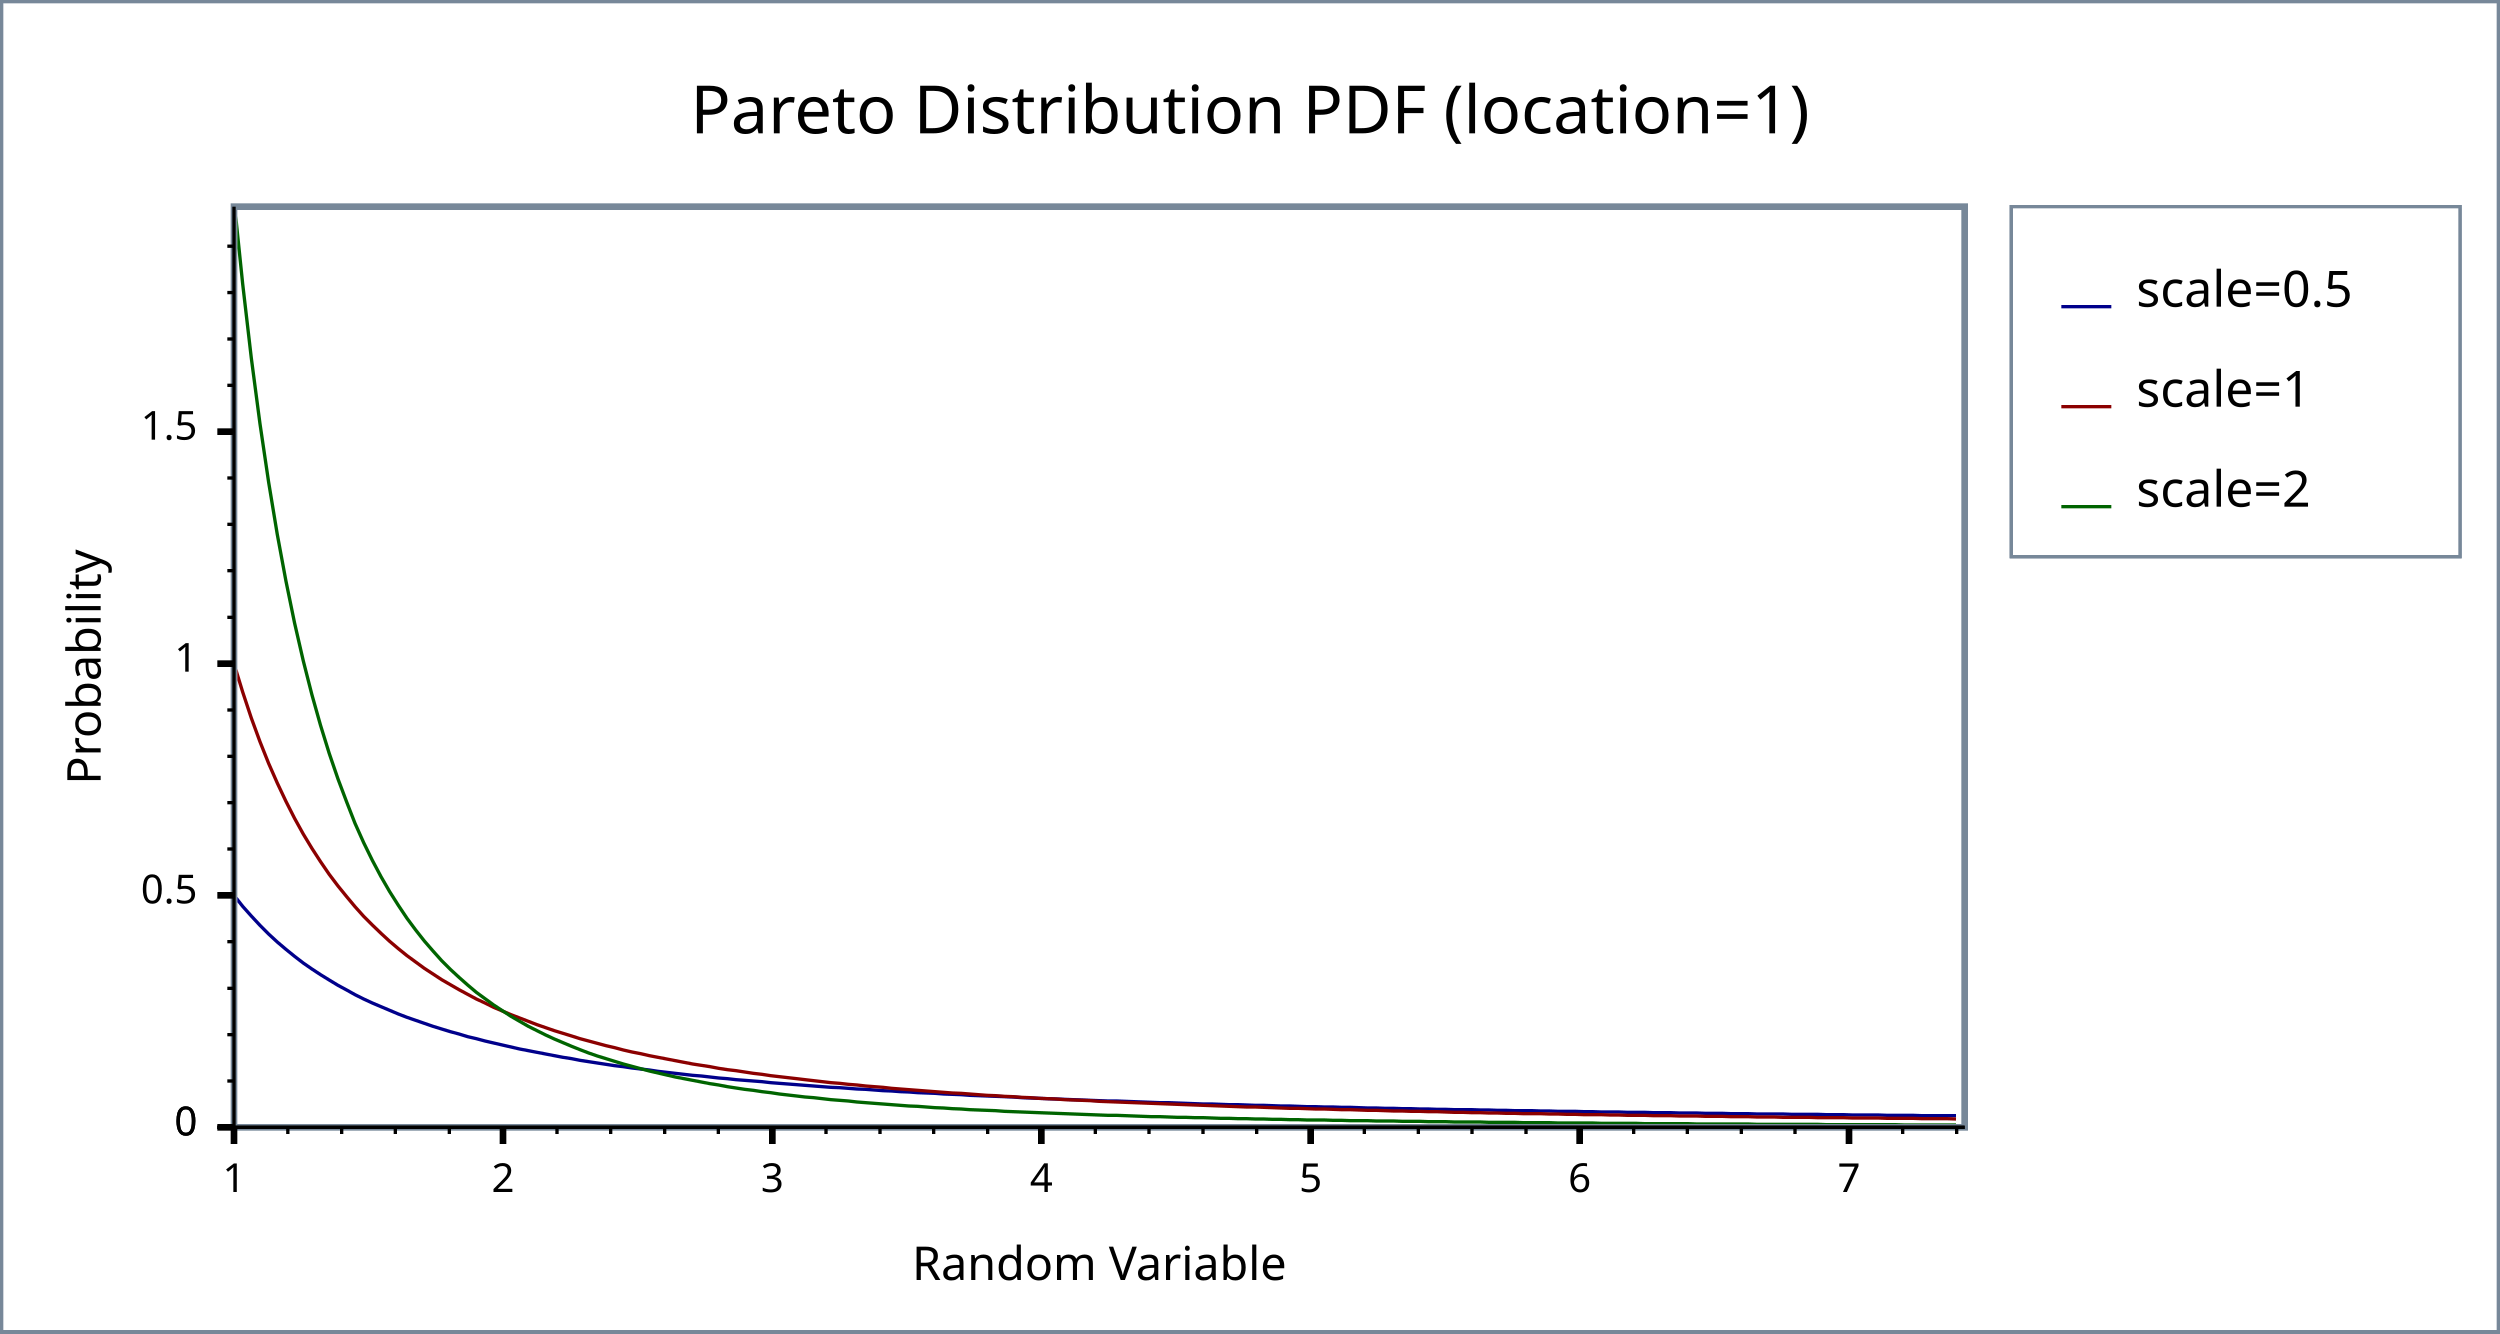
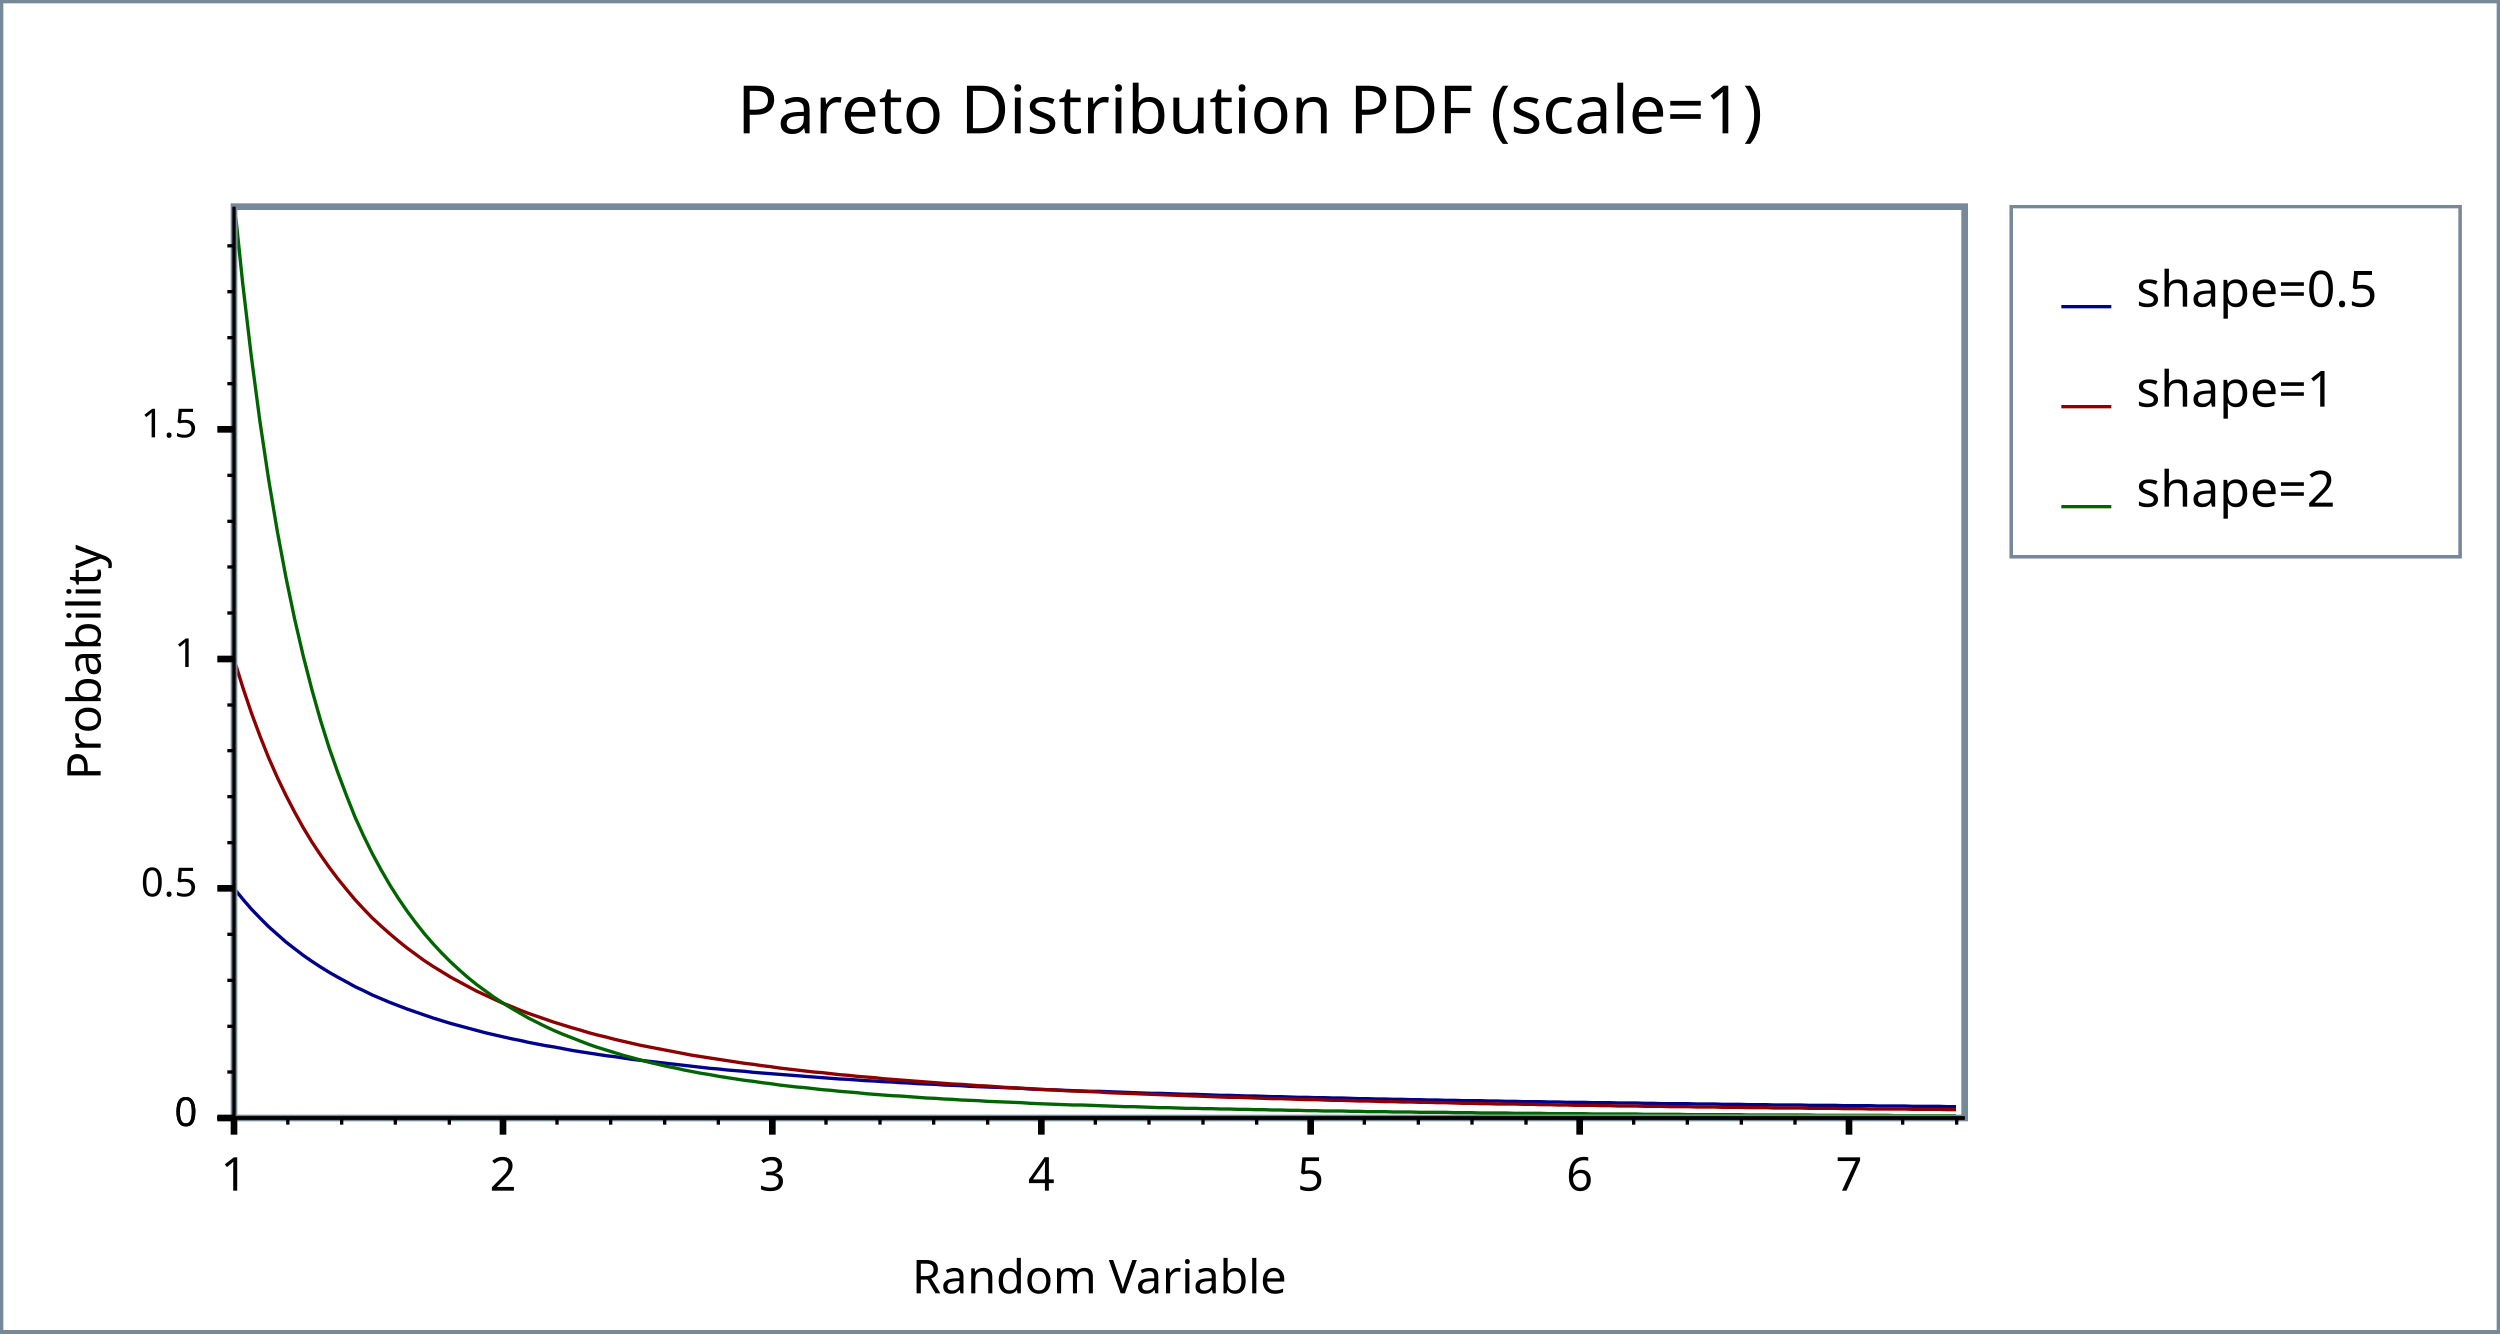
<svg xmlns="http://www.w3.org/2000/svg" width="750" height="400" version="1.1">
  <clipPath id="plot_window">
-     <rect x="71.2" y="63" width="517.2" height="274.2" />
+     <rect x="71.2" y="63" width="517.2" height="271.4" />
  </clipPath>
  <g id="imageBackground" stroke="rgb(119,136,153)" fill="rgb(255,255,255)" stroke-width="2">
    <rect x="0" y="0" width="750" height="400" />
  </g>
  <g id="plotBackground" stroke="rgb(119,136,153)" fill="rgb(255,255,255)" stroke-width="2">
-     <rect x="70.2" y="62" width="519.2" height="276.2" />
+     <rect x="70.2" y="62" width="519.2" height="273.4" />
  </g>
  <g id="yMinorGrid" stroke="rgb(200,220,255)" stroke-width="0.5" />
  <g id="yMajorGrid" stroke="rgb(200,220,255)" stroke-width="1" />
  <g id="xMinorGrid" stroke="rgb(200,220,255)" stroke-width="0.5" />
  <g id="xMajorGrid" stroke="rgb(200,220,255)" stroke-width="1" />
  <g id="yAxis" stroke="rgb(0,0,0)" stroke-width="1">
-     <line x1="70.2" y1="62" x2="70.2" y2="338.2" />
+     <line x1="70.2" y1="62" x2="70.2" y2="335.4" />
  </g>
  <g id="xAxis" stroke="rgb(0,0,0)" stroke-width="1">
-     <line x1="65.2" y1="338.2" x2="589.4" y2="338.2" />
-     <line x1="65.2" y1="338.2" x2="589.4" y2="338.2" />
+     <line x1="65.2" y1="335.4" x2="589.4" y2="335.4" />
+     <line x1="65.2" y1="335.4" x2="589.4" y2="335.4" />
  </g>
  <g id="yMinorTicks" stroke="rgb(0,0,0)" stroke-width="1">
-     <path d="M68.2,324.3 L70.2,324.3 M68.2,310.4 L70.2,310.4 M68.2,296.5 L70.2,296.5 M68.2,282.5 L70.2,282.5 M68.2,254.7 L70.2,254.7 M68.2,240.8 L70.2,240.8 M68.2,226.9 L70.2,226.9 M68.2,213 L70.2,213 M68.2,185.2 L70.2,185.2 M68.2,171.2 L70.2,171.2 M68.2,157.3 L70.2,157.3 M68.2,143.4 L70.2,143.4 M68.2,115.6 L70.2,115.6 M68.2,101.7 L70.2,101.7 M68.2,87.77 L70.2,87.77 M68.2,73.86 L70.2,73.86 M68.2,338.2 L70.2,338.2 " />
+     <path d="M68.2,321.6 L70.2,321.6 M68.2,307.9 L70.2,307.9 M68.2,294.1 L70.2,294.1 M68.2,280.3 L70.2,280.3 M68.2,252.8 L70.2,252.8 M68.2,239 L70.2,239 M68.2,225.2 L70.2,225.2 M68.2,211.5 L70.2,211.5 M68.2,183.9 L70.2,183.9 M68.2,170.1 L70.2,170.1 M68.2,156.4 L70.2,156.4 M68.2,142.6 L70.2,142.6 M68.2,115.1 L70.2,115.1 M68.2,101.3 L70.2,101.3 M68.2,87.51 L70.2,87.51 M68.2,73.74 L70.2,73.74 M68.2,335.4 L70.2,335.4 " fill="none" />
  </g>
  <g id="xMinorTicks" stroke="rgb(0,0,0)" stroke-width="1">
-     <path d="M86.35,338.2 L86.35,340.2 M102.5,338.2 L102.5,340.2 M118.6,338.2 L118.6,340.2 M134.8,338.2 L134.8,340.2 M167.1,338.2 L167.1,340.2 M183.2,338.2 L183.2,340.2 M199.4,338.2 L199.4,340.2 M215.5,338.2 L215.5,340.2 M247.8,338.2 L247.8,340.2 M264,338.2 L264,340.2 M280.1,338.2 L280.1,340.2 M296.3,338.2 L296.3,340.2 M328.6,338.2 L328.6,340.2 M344.7,338.2 L344.7,340.2 M360.9,338.2 L360.9,340.2 M377,338.2 L377,340.2 M409.3,338.2 L409.3,340.2 M425.5,338.2 L425.5,340.2 M441.6,338.2 L441.6,340.2 M457.8,338.2 L457.8,340.2 M490.1,338.2 L490.1,340.2 M506.2,338.2 L506.2,340.2 M522.4,338.2 L522.4,340.2 M538.5,338.2 L538.5,340.2 M570.8,338.2 L570.8,340.2 M587,338.2 L587,340.2 " />
+     <path d="M86.35,335.4 L86.35,337.4 M102.5,335.4 L102.5,337.4 M118.6,335.4 L118.6,337.4 M134.8,335.4 L134.8,337.4 M167.1,335.4 L167.1,337.4 M183.2,335.4 L183.2,337.4 M199.4,335.4 L199.4,337.4 M215.5,335.4 L215.5,337.4 M247.8,335.4 L247.8,337.4 M264,335.4 L264,337.4 M280.1,335.4 L280.1,337.4 M296.3,335.4 L296.3,337.4 M328.6,335.4 L328.6,337.4 M344.7,335.4 L344.7,337.4 M360.9,335.4 L360.9,337.4 M377,335.4 L377,337.4 M409.3,335.4 L409.3,337.4 M425.5,335.4 L425.5,337.4 M441.6,335.4 L441.6,337.4 M457.8,335.4 L457.8,337.4 M490.1,335.4 L490.1,337.4 M506.2,335.4 L506.2,337.4 M522.4,335.4 L522.4,337.4 M538.5,335.4 L538.5,337.4 M570.8,335.4 L570.8,337.4 M587,335.4 L587,337.4 " fill="none" />
  </g>
  <g id="yMajorTicks" stroke="rgb(0,0,0)" stroke-width="2">
-     <path d="M65.2,338.2 L70.2,338.2 M65.2,268.6 L70.2,268.6 M65.2,199.1 L70.2,199.1 M65.2,129.5 L70.2,129.5 M65.2,338.2 L70.2,338.2 " />
+     <path d="M65.2,335.4 L70.2,335.4 M65.2,266.5 L70.2,266.5 M65.2,197.7 L70.2,197.7 M65.2,128.8 L70.2,128.8 M65.2,335.4 L70.2,335.4 " fill="none" />
  </g>
  <g id="xMajorTicks" stroke="rgb(0,0,0)" stroke-width="2">
-     <path d="M70.2,338.2 L70.2,343.2 M150.9,338.2 L150.9,343.2 M231.7,338.2 L231.7,343.2 M312.4,338.2 L312.4,343.2 M393.2,338.2 L393.2,343.2 M473.9,338.2 L473.9,343.2 M554.7,338.2 L554.7,343.2 " />
+     <path d="M70.2,335.4 L70.2,340.4 M150.9,335.4 L150.9,340.4 M231.7,335.4 L231.7,340.4 M312.4,335.4 L312.4,340.4 M393.2,335.4 L393.2,340.4 M473.9,335.4 L473.9,340.4 M554.7,335.4 L554.7,340.4 " fill="none" />
  </g>
  <g id="plotLabels">
-     <text x="70.2" y="357.6" text-anchor="middle" font-size="12" font-family="Verdana">1</text>
-     <text x="150.9" y="357.6" text-anchor="middle" font-size="12" font-family="Verdana">2</text>
-     <text x="231.7" y="357.6" text-anchor="middle" font-size="12" font-family="Verdana">3</text>
-     <text x="312.4" y="357.6" text-anchor="middle" font-size="12" font-family="Verdana">4</text>
-     <text x="393.2" y="357.6" text-anchor="middle" font-size="12" font-family="Verdana">5</text>
-     <text x="473.9" y="357.6" text-anchor="middle" font-size="12" font-family="Verdana">6</text>
-     <text x="554.7" y="357.6" text-anchor="middle" font-size="12" font-family="Verdana">7</text>
-     <text x="59.2" y="340.6" text-anchor="end" font-size="12" font-family="Verdana">0</text>
-     <text x="59.2" y="271" text-anchor="end" font-size="12" font-family="Verdana">0.5</text>
-     <text x="59.2" y="201.5" text-anchor="end" font-size="12" font-family="Verdana">1</text>
-     <text x="59.2" y="131.9" text-anchor="end" font-size="12" font-family="Verdana">1.5</text>
-     <text x="59.2" y="340.6" text-anchor="end" font-size="12" font-family="Verdana">0</text>
+     <text x="70.2" y="357.2" text-anchor="middle" font-size="14" font-family="Verdana">1</text>
+     <text x="150.9" y="357.2" text-anchor="middle" font-size="14" font-family="Verdana">2</text>
+     <text x="231.7" y="357.2" text-anchor="middle" font-size="14" font-family="Verdana">3</text>
+     <text x="312.4" y="357.2" text-anchor="middle" font-size="14" font-family="Verdana">4</text>
+     <text x="393.2" y="357.2" text-anchor="middle" font-size="14" font-family="Verdana">5</text>
+     <text x="473.9" y="357.2" text-anchor="middle" font-size="14" font-family="Verdana">6</text>
+     <text x="554.7" y="357.2" text-anchor="middle" font-size="14" font-family="Verdana">7</text>
+     <text x="59.2" y="337.8" text-anchor="end" font-size="12" font-family="Verdana">0</text>
+     <text x="59.2" y="268.9" text-anchor="end" font-size="12" font-family="Verdana">0.5</text>
+     <text x="59.2" y="200.1" text-anchor="end" font-size="12" font-family="Verdana">1</text>
+     <text x="59.2" y="131.2" text-anchor="end" font-size="12" font-family="Verdana">1.5</text>
+     <text x="59.2" y="337.8" text-anchor="end" font-size="12" font-family="Verdana">0</text>
  </g>
  <g id="yLabel">
-     <text x="30.2" y="200.1" text-anchor="middle" transform="rotate(-90 30.2 200.1 )" font-size="14" font-family="Verdana">Probability</text>
+     <text x="30.2" y="198.7" text-anchor="middle" transform="rotate(-90 30.2 198.7 )" font-size="14" font-family="Verdana">Probability</text>
  </g>
  <g id="xLabel">
-     <text x="329.8" y="384" text-anchor="middle" font-size="14" font-family="Verdana">Random Variable</text>
+     <text x="329.8" y="388" text-anchor="middle" font-size="14" font-family="Verdana">Random Variable</text>
  </g>
  <g id="plotLines" stroke-width="2">
    <g clip-path="url(#plot_window)" stroke="rgb(0,0,139)" stroke-width="1">
-       <path d="M70.2,268.6 L72.8,271.9 L75.39,274.8 L77.99,277.6 L80.58,280.2 L83.18,282.6 L85.78,284.8 L88.37,286.9 L90.97,288.9 L93.57,290.7 L96.16,292.4 L98.76,294 L101.4,295.6 L104,297 L106.5,298.4 L109.1,299.7 L111.7,300.9 L114.3,302 L116.9,303.1 L119.5,304.2 L122.1,305.2 L124.7,306.1 L127.3,307 L129.9,307.9 L132.5,308.7 L135.1,309.5 L137.7,310.2 L140.3,311 L142.9,311.6 L145.5,312.3 L148.1,312.9 L150.7,313.5 L153.3,314.1 L155.9,314.7 L158.5,315.2 L161.1,315.7 L163.7,316.2 L166.3,316.7 L168.9,317.2 L171.5,317.6 L174,318.1 L176.6,318.5 L179.2,318.9 L181.8,319.3 L184.4,319.7 L187,320 L189.6,320.4 L192.2,320.7 L194.8,321 L197.4,321.4 L200,321.7 L202.6,322 L205.2,322.3 L207.8,322.6 L210.4,322.8 L213,323.1 L215.6,323.4 L218.2,323.6 L220.8,323.9 L223.4,324.1 L226,324.3 L228.6,324.5 L231.2,324.8 L233.8,325 L236.4,325.2 L239,325.4 L241.5,325.6 L244.1,325.8 L246.7,326 L249.3,326.2 L251.9,326.3 L254.5,326.5 L257.1,326.7 L259.7,326.8 L262.3,327 L264.9,327.2 L267.5,327.3 L270.1,327.5 L272.7,327.6 L275.3,327.8 L277.9,327.9 L280.5,328 L283.1,328.2 L285.7,328.3 L288.3,328.4 L290.9,328.6 L293.5,328.7 L296.1,328.8 L298.7,328.9 L301.3,329 L303.9,329.1 L306.5,329.3 L309.1,329.4 L311.6,329.5 L314.2,329.6 L316.8,329.7 L319.4,329.8 L322,329.9 L324.6,330 L327.2,330.1 L329.8,330.2 L332.4,330.3 L335,330.3 L337.6,330.4 L340.2,330.5 L342.8,330.6 L345.4,330.7 L348,330.8 L350.6,330.8 L353.2,330.9 L355.8,331 L358.4,331.1 L361,331.2 L363.6,331.2 L366.2,331.3 L368.8,331.4 L371.4,331.4 L374,331.5 L376.6,331.6 L379.1,331.6 L381.7,331.7 L384.3,331.8 L386.9,331.8 L389.5,331.9 L392.1,332 L394.7,332 L397.3,332.1 L399.9,332.1 L402.5,332.2 L405.1,332.2 L407.7,332.3 L410.3,332.4 L412.9,332.4 L415.5,332.5 L418.1,332.5 L420.7,332.6 L423.3,332.6 L425.9,332.7 L428.5,332.7 L431.1,332.8 L433.7,332.8 L436.3,332.9 L438.9,332.9 L441.5,332.9 L444.1,333 L446.6,333 L449.2,333.1 L451.8,333.1 L454.4,333.2 L457,333.2 L459.6,333.2 L462.2,333.3 L464.8,333.3 L467.4,333.4 L470,333.4 L472.6,333.4 L475.2,333.5 L477.8,333.5 L480.4,333.6 L483,333.6 L485.6,333.6 L488.2,333.7 L490.8,333.7 L493.4,333.7 L496,333.8 L498.6,333.8 L501.2,333.8 L503.8,333.9 L506.4,333.9 L509,333.9 L511.6,334 L514.2,334 L516.7,334 L519.3,334.1 L521.9,334.1 L524.5,334.1 L527.1,334.2 L529.7,334.2 L532.3,334.2 L534.9,334.2 L537.5,334.3 L540.1,334.3 L542.7,334.3 L545.3,334.3 L547.9,334.4 L550.5,334.4 L553.1,334.4 L555.7,334.5 L558.3,334.5 L560.9,334.5 L563.5,334.5 L566.1,334.6 L568.7,334.6 L571.3,334.6 L573.9,334.6 L576.5,334.7 L579.1,334.7 L581.7,334.7 L584.2,334.7 L586.8,334.7 " fill="none" />
+       <path d="M70.2,266.5 L72.8,269.7 L75.39,272.7 L77.99,275.4 L80.58,278 L83.18,280.3 L85.78,282.6 L88.37,284.6 L90.97,286.6 L93.57,288.4 L96.16,290.1 L98.76,291.7 L101.4,293.2 L104,294.6 L106.5,296 L109.1,297.2 L111.7,298.5 L114.3,299.6 L116.9,300.7 L119.5,301.7 L122.1,302.7 L124.7,303.6 L127.3,304.5 L129.9,305.4 L132.5,306.2 L135.1,307 L137.7,307.7 L140.3,308.4 L142.9,309.1 L145.5,309.8 L148.1,310.4 L150.7,311 L153.3,311.6 L155.9,312.1 L158.5,312.7 L161.1,313.2 L163.7,313.7 L166.3,314.1 L168.9,314.6 L171.5,315.1 L174,315.5 L176.6,315.9 L179.2,316.3 L181.8,316.7 L184.4,317 L187,317.4 L189.6,317.8 L192.2,318.1 L194.8,318.4 L197.4,318.7 L200,319 L202.6,319.3 L205.2,319.6 L207.8,319.9 L210.4,320.2 L213,320.5 L215.6,320.7 L218.2,321 L220.8,321.2 L223.4,321.4 L226,321.7 L228.6,321.9 L231.2,322.1 L233.8,322.3 L236.4,322.5 L239,322.7 L241.5,322.9 L244.1,323.1 L246.7,323.3 L249.3,323.5 L251.9,323.7 L254.5,323.8 L257.1,324 L259.7,324.2 L262.3,324.3 L264.9,324.5 L267.5,324.6 L270.1,324.8 L272.7,324.9 L275.3,325.1 L277.9,325.2 L280.5,325.3 L283.1,325.5 L285.7,325.6 L288.3,325.7 L290.9,325.9 L293.5,326 L296.1,326.1 L298.7,326.2 L301.3,326.3 L303.9,326.4 L306.5,326.5 L309.1,326.7 L311.6,326.8 L314.2,326.9 L316.8,327 L319.4,327.1 L322,327.2 L324.6,327.3 L327.2,327.4 L329.8,327.4 L332.4,327.5 L335,327.6 L337.6,327.7 L340.2,327.8 L342.8,327.9 L345.4,328 L348,328 L350.6,328.1 L353.2,328.2 L355.8,328.3 L358.4,328.3 L361,328.4 L363.6,328.5 L366.2,328.6 L368.8,328.6 L371.4,328.7 L374,328.8 L376.6,328.8 L379.1,328.9 L381.7,329 L384.3,329 L386.9,329.1 L389.5,329.2 L392.1,329.2 L394.7,329.3 L397.3,329.3 L399.9,329.4 L402.5,329.4 L405.1,329.5 L407.7,329.6 L410.3,329.6 L412.9,329.7 L415.5,329.7 L418.1,329.8 L420.7,329.8 L423.3,329.9 L425.9,329.9 L428.5,330 L431.1,330 L433.7,330.1 L436.3,330.1 L438.9,330.2 L441.5,330.2 L444.1,330.2 L446.6,330.3 L449.2,330.3 L451.8,330.4 L454.4,330.4 L457,330.5 L459.6,330.5 L462.2,330.5 L464.8,330.6 L467.4,330.6 L470,330.7 L472.6,330.7 L475.2,330.7 L477.8,330.8 L480.4,330.8 L483,330.8 L485.6,330.9 L488.2,330.9 L490.8,330.9 L493.4,331 L496,331 L498.6,331.1 L501.2,331.1 L503.8,331.1 L506.4,331.1 L509,331.2 L511.6,331.2 L514.2,331.2 L516.7,331.3 L519.3,331.3 L521.9,331.3 L524.5,331.4 L527.1,331.4 L529.7,331.4 L532.3,331.5 L534.9,331.5 L537.5,331.5 L540.1,331.5 L542.7,331.6 L545.3,331.6 L547.9,331.6 L550.5,331.6 L553.1,331.7 L555.7,331.7 L558.3,331.7 L560.9,331.7 L563.5,331.8 L566.1,331.8 L568.7,331.8 L571.3,331.8 L573.9,331.9 L576.5,331.9 L579.1,331.9 L581.7,331.9 L584.2,332 L586.8,332 " fill="none" />
    </g>
    <g clip-path="url(#plot_window)" stroke="rgb(139,0,0)" stroke-width="1">
-       <path d="M70.2,199.1 L72.8,207.6 L75.39,215.4 L77.99,222.5 L80.58,229 L83.18,234.9 L85.78,240.4 L88.37,245.5 L90.97,250.2 L93.57,254.5 L96.16,258.5 L98.76,262.3 L101.4,265.8 L104,269 L106.5,272 L109.1,274.9 L111.7,277.5 L114.3,280 L116.9,282.4 L119.5,284.6 L122.1,286.7 L124.7,288.6 L127.3,290.5 L129.9,292.2 L132.5,293.9 L135.1,295.4 L137.7,296.9 L140.3,298.3 L142.9,299.7 L145.5,300.9 L148.1,302.2 L150.7,303.3 L153.3,304.4 L155.9,305.4 L158.5,306.4 L161.1,307.4 L163.7,308.3 L166.3,309.2 L168.9,310 L171.5,310.8 L174,311.6 L176.6,312.3 L179.2,313 L181.8,313.7 L184.4,314.3 L187,315 L189.6,315.6 L192.2,316.1 L194.8,316.7 L197.4,317.2 L200,317.7 L202.6,318.2 L205.2,318.7 L207.8,319.2 L210.4,319.6 L213,320 L215.6,320.5 L218.2,320.9 L220.8,321.2 L223.4,321.6 L226,322 L228.6,322.3 L231.2,322.7 L233.8,323 L236.4,323.3 L239,323.6 L241.5,323.9 L244.1,324.2 L246.7,324.5 L249.3,324.8 L251.9,325 L254.5,325.3 L257.1,325.5 L259.7,325.8 L262.3,326 L264.9,326.2 L267.5,326.5 L270.1,326.7 L272.7,326.9 L275.3,327.1 L277.9,327.3 L280.5,327.5 L283.1,327.7 L285.7,327.9 L288.3,328 L290.9,328.2 L293.5,328.4 L296.1,328.6 L298.7,328.7 L301.3,328.9 L303.9,329 L306.5,329.2 L309.1,329.3 L311.6,329.5 L314.2,329.6 L316.8,329.7 L319.4,329.9 L322,330 L324.6,330.1 L327.2,330.2 L329.8,330.4 L332.4,330.5 L335,330.6 L337.6,330.7 L340.2,330.8 L342.8,330.9 L345.4,331 L348,331.1 L350.6,331.2 L353.2,331.3 L355.8,331.4 L358.4,331.5 L361,331.6 L363.6,331.7 L366.2,331.8 L368.8,331.9 L371.4,332 L374,332.1 L376.6,332.1 L379.1,332.2 L381.7,332.3 L384.3,332.4 L386.9,332.5 L389.5,332.5 L392.1,332.6 L394.7,332.7 L397.3,332.7 L399.9,332.8 L402.5,332.9 L405.1,332.9 L407.7,333 L410.3,333.1 L412.9,333.1 L415.5,333.2 L418.1,333.3 L420.7,333.3 L423.3,333.4 L425.9,333.4 L428.5,333.5 L431.1,333.5 L433.7,333.6 L436.3,333.7 L438.9,333.7 L441.5,333.8 L444.1,333.8 L446.6,333.9 L449.2,333.9 L451.8,334 L454.4,334 L457,334.1 L459.6,334.1 L462.2,334.1 L464.8,334.2 L467.4,334.2 L470,334.3 L472.6,334.3 L475.2,334.4 L477.8,334.4 L480.4,334.4 L483,334.5 L485.6,334.5 L488.2,334.6 L490.8,334.6 L493.4,334.6 L496,334.7 L498.6,334.7 L501.2,334.7 L503.8,334.8 L506.4,334.8 L509,334.8 L511.6,334.9 L514.2,334.9 L516.7,334.9 L519.3,335 L521.9,335 L524.5,335 L527.1,335.1 L529.7,335.1 L532.3,335.1 L534.9,335.2 L537.5,335.2 L540.1,335.2 L542.7,335.2 L545.3,335.3 L547.9,335.3 L550.5,335.3 L553.1,335.3 L555.7,335.4 L558.3,335.4 L560.9,335.4 L563.5,335.4 L566.1,335.5 L568.7,335.5 L571.3,335.5 L573.9,335.5 L576.5,335.6 L579.1,335.6 L581.7,335.6 L584.2,335.6 L586.8,335.7 " fill="none" />
+       <path d="M70.2,197.7 L72.8,206.1 L75.39,213.8 L77.99,220.8 L80.58,227.3 L83.18,233.2 L85.78,238.6 L88.37,243.6 L90.97,248.3 L93.57,252.6 L96.16,256.5 L98.76,260.2 L101.4,263.7 L104,266.9 L106.5,269.9 L109.1,272.7 L111.7,275.4 L114.3,277.8 L116.9,280.1 L119.5,282.3 L122.1,284.4 L124.7,286.3 L127.3,288.2 L129.9,289.9 L132.5,291.5 L135.1,293.1 L137.7,294.5 L140.3,295.9 L142.9,297.3 L145.5,298.5 L148.1,299.7 L150.7,300.9 L153.3,301.9 L155.9,303 L158.5,304 L161.1,304.9 L163.7,305.8 L166.3,306.7 L168.9,307.5 L171.5,308.3 L174,309 L176.6,309.8 L179.2,310.5 L181.8,311.1 L184.4,311.8 L187,312.4 L189.6,313 L192.2,313.6 L194.8,314.1 L197.4,314.6 L200,315.1 L202.6,315.6 L205.2,316.1 L207.8,316.6 L210.4,317 L213,317.4 L215.6,317.8 L218.2,318.2 L220.8,318.6 L223.4,319 L226,319.3 L228.6,319.7 L231.2,320 L233.8,320.4 L236.4,320.7 L239,321 L241.5,321.3 L244.1,321.6 L246.7,321.8 L249.3,322.1 L251.9,322.4 L254.5,322.6 L257.1,322.9 L259.7,323.1 L262.3,323.3 L264.9,323.6 L267.5,323.8 L270.1,324 L272.7,324.2 L275.3,324.4 L277.9,324.6 L280.5,324.8 L283.1,325 L285.7,325.2 L288.3,325.3 L290.9,325.5 L293.5,325.7 L296.1,325.8 L298.7,326 L301.3,326.2 L303.9,326.3 L306.5,326.5 L309.1,326.6 L311.6,326.8 L314.2,326.9 L316.8,327 L319.4,327.2 L322,327.3 L324.6,327.4 L327.2,327.5 L329.8,327.6 L332.4,327.8 L335,327.9 L337.6,328 L340.2,328.1 L342.8,328.2 L345.4,328.3 L348,328.4 L350.6,328.5 L353.2,328.6 L355.8,328.7 L358.4,328.8 L361,328.9 L363.6,329 L366.2,329.1 L368.8,329.2 L371.4,329.2 L374,329.3 L376.6,329.4 L379.1,329.5 L381.7,329.6 L384.3,329.6 L386.9,329.7 L389.5,329.8 L392.1,329.9 L394.7,329.9 L397.3,330 L399.9,330.1 L402.5,330.1 L405.1,330.2 L407.7,330.3 L410.3,330.3 L412.9,330.4 L415.5,330.5 L418.1,330.5 L420.7,330.6 L423.3,330.6 L425.9,330.7 L428.5,330.7 L431.1,330.8 L433.7,330.8 L436.3,330.9 L438.9,331 L441.5,331 L444.1,331.1 L446.6,331.1 L449.2,331.2 L451.8,331.2 L454.4,331.2 L457,331.3 L459.6,331.3 L462.2,331.4 L464.8,331.4 L467.4,331.5 L470,331.5 L472.6,331.6 L475.2,331.6 L477.8,331.6 L480.4,331.7 L483,331.7 L485.6,331.8 L488.2,331.8 L490.8,331.8 L493.4,331.9 L496,331.9 L498.6,331.9 L501.2,332 L503.8,332 L506.4,332 L509,332.1 L511.6,332.1 L514.2,332.1 L516.7,332.2 L519.3,332.2 L521.9,332.2 L524.5,332.3 L527.1,332.3 L529.7,332.3 L532.3,332.4 L534.9,332.4 L537.5,332.4 L540.1,332.4 L542.7,332.5 L545.3,332.5 L547.9,332.5 L550.5,332.5 L553.1,332.6 L555.7,332.6 L558.3,332.6 L560.9,332.7 L563.5,332.7 L566.1,332.7 L568.7,332.7 L571.3,332.7 L573.9,332.8 L576.5,332.8 L579.1,332.8 L581.7,332.8 L584.2,332.9 L586.8,332.9 " fill="none" />
    </g>
    <g clip-path="url(#plot_window)" stroke="rgb(0,100,0)" stroke-width="1">
-       <path d="M70.2,59.95 L72.8,85.15 L75.39,107.4 L77.99,127.1 L80.58,144.6 L83.18,160.3 L85.78,174.3 L88.37,186.9 L90.97,198.2 L93.57,208.4 L96.16,217.6 L98.76,226 L101.4,233.7 L104,240.6 L106.5,247 L109.1,252.8 L111.7,258.1 L114.3,263 L116.9,267.5 L119.5,271.6 L122.1,275.5 L124.7,279 L127.3,282.3 L129.9,285.3 L132.5,288.2 L135.1,290.8 L137.7,293.2 L140.3,295.5 L142.9,297.7 L145.5,299.6 L148.1,301.5 L150.7,303.2 L153.3,304.9 L155.9,306.4 L158.5,307.9 L161.1,309.2 L163.7,310.5 L166.3,311.7 L168.9,312.8 L171.5,313.9 L174,314.9 L176.6,315.9 L179.2,316.8 L181.8,317.6 L184.4,318.4 L187,319.2 L189.6,319.9 L192.2,320.6 L194.8,321.3 L197.4,321.9 L200,322.5 L202.6,323.1 L205.2,323.6 L207.8,324.1 L210.4,324.6 L213,325.1 L215.6,325.5 L218.2,326 L220.8,326.4 L223.4,326.8 L226,327.1 L228.6,327.5 L231.2,327.8 L233.8,328.2 L236.4,328.5 L239,328.8 L241.5,329.1 L244.1,329.3 L246.7,329.6 L249.3,329.9 L251.9,330.1 L254.5,330.3 L257.1,330.6 L259.7,330.8 L262.3,331 L264.9,331.2 L267.5,331.4 L270.1,331.6 L272.7,331.8 L275.3,331.9 L277.9,332.1 L280.5,332.3 L283.1,332.4 L285.7,332.6 L288.3,332.7 L290.9,332.9 L293.5,333 L296.1,333.1 L298.7,333.2 L301.3,333.4 L303.9,333.5 L306.5,333.6 L309.1,333.7 L311.6,333.8 L314.2,333.9 L316.8,334 L319.4,334.1 L322,334.2 L324.6,334.3 L327.2,334.4 L329.8,334.5 L332.4,334.6 L335,334.6 L337.6,334.7 L340.2,334.8 L342.8,334.9 L345.4,335 L348,335 L350.6,335.1 L353.2,335.2 L355.8,335.2 L358.4,335.3 L361,335.3 L363.6,335.4 L366.2,335.5 L368.8,335.5 L371.4,335.6 L374,335.6 L376.6,335.7 L379.1,335.7 L381.7,335.8 L384.3,335.8 L386.9,335.9 L389.5,335.9 L392.1,336 L394.7,336 L397.3,336 L399.9,336.1 L402.5,336.1 L405.1,336.2 L407.7,336.2 L410.3,336.2 L412.9,336.3 L415.5,336.3 L418.1,336.3 L420.7,336.4 L423.3,336.4 L425.9,336.4 L428.5,336.5 L431.1,336.5 L433.7,336.5 L436.3,336.6 L438.9,336.6 L441.5,336.6 L444.1,336.6 L446.6,336.7 L449.2,336.7 L451.8,336.7 L454.4,336.7 L457,336.8 L459.6,336.8 L462.2,336.8 L464.8,336.8 L467.4,336.9 L470,336.9 L472.6,336.9 L475.2,336.9 L477.8,336.9 L480.4,337 L483,337 L485.6,337 L488.2,337 L490.8,337 L493.4,337.1 L496,337.1 L498.6,337.1 L501.2,337.1 L503.8,337.1 L506.4,337.1 L509,337.2 L511.6,337.2 L514.2,337.2 L516.7,337.2 L519.3,337.2 L521.9,337.2 L524.5,337.2 L527.1,337.3 L529.7,337.3 L532.3,337.3 L534.9,337.3 L537.5,337.3 L540.1,337.3 L542.7,337.3 L545.3,337.3 L547.9,337.4 L550.5,337.4 L553.1,337.4 L555.7,337.4 L558.3,337.4 L560.9,337.4 L563.5,337.4 L566.1,337.4 L568.7,337.4 L571.3,337.5 L573.9,337.5 L576.5,337.5 L579.1,337.5 L581.7,337.5 L584.2,337.5 L586.8,337.5 " fill="none" />
+       <path d="M70.2,59.97 L72.8,84.91 L75.39,106.9 L77.99,126.5 L80.58,143.8 L83.18,159.3 L85.78,173.2 L88.37,185.6 L90.97,196.8 L93.57,206.9 L96.16,216.1 L98.76,224.4 L101.4,231.9 L104,238.8 L106.5,245.1 L109.1,250.8 L111.7,256.1 L114.3,260.9 L116.9,265.4 L119.5,269.5 L122.1,273.3 L124.7,276.8 L127.3,280.1 L129.9,283.1 L132.5,285.9 L135.1,288.5 L137.7,290.9 L140.3,293.2 L142.9,295.3 L145.5,297.2 L148.1,299.1 L150.7,300.8 L153.3,302.4 L155.9,303.9 L158.5,305.4 L161.1,306.7 L163.7,308 L166.3,309.2 L168.9,310.3 L171.5,311.3 L174,312.3 L176.6,313.3 L179.2,314.2 L181.8,315 L184.4,315.8 L187,316.6 L189.6,317.3 L192.2,318 L194.8,318.7 L197.4,319.3 L200,319.9 L202.6,320.4 L205.2,321 L207.8,321.5 L210.4,322 L213,322.4 L215.6,322.9 L218.2,323.3 L220.8,323.7 L223.4,324.1 L226,324.4 L228.6,324.8 L231.2,325.1 L233.8,325.5 L236.4,325.8 L239,326.1 L241.5,326.3 L244.1,326.6 L246.7,326.9 L249.3,327.1 L251.9,327.4 L254.5,327.6 L257.1,327.8 L259.7,328.1 L262.3,328.3 L264.9,328.5 L267.5,328.7 L270.1,328.8 L272.7,329 L275.3,329.2 L277.9,329.4 L280.5,329.5 L283.1,329.7 L285.7,329.8 L288.3,330 L290.9,330.1 L293.5,330.2 L296.1,330.4 L298.7,330.5 L301.3,330.6 L303.9,330.7 L306.5,330.8 L309.1,331 L311.6,331.1 L314.2,331.2 L316.8,331.3 L319.4,331.4 L322,331.5 L324.6,331.5 L327.2,331.6 L329.8,331.7 L332.4,331.8 L335,331.9 L337.6,332 L340.2,332 L342.8,332.1 L345.4,332.2 L348,332.3 L350.6,332.3 L353.2,332.4 L355.8,332.5 L358.4,332.5 L361,332.6 L363.6,332.6 L366.2,332.7 L368.8,332.7 L371.4,332.8 L374,332.8 L376.6,332.9 L379.1,332.9 L381.7,333 L384.3,333 L386.9,333.1 L389.5,333.1 L392.1,333.2 L394.7,333.2 L397.3,333.3 L399.9,333.3 L402.5,333.3 L405.1,333.4 L407.7,333.4 L410.3,333.5 L412.9,333.5 L415.5,333.5 L418.1,333.6 L420.7,333.6 L423.3,333.6 L425.9,333.7 L428.5,333.7 L431.1,333.7 L433.7,333.7 L436.3,333.8 L438.9,333.8 L441.5,333.8 L444.1,333.9 L446.6,333.9 L449.2,333.9 L451.8,333.9 L454.4,334 L457,334 L459.6,334 L462.2,334 L464.8,334.1 L467.4,334.1 L470,334.1 L472.6,334.1 L475.2,334.1 L477.8,334.2 L480.4,334.2 L483,334.2 L485.6,334.2 L488.2,334.2 L490.8,334.2 L493.4,334.3 L496,334.3 L498.6,334.3 L501.2,334.3 L503.8,334.3 L506.4,334.4 L509,334.4 L511.6,334.4 L514.2,334.4 L516.7,334.4 L519.3,334.4 L521.9,334.4 L524.5,334.5 L527.1,334.5 L529.7,334.5 L532.3,334.5 L534.9,334.5 L537.5,334.5 L540.1,334.5 L542.7,334.5 L545.3,334.6 L547.9,334.6 L550.5,334.6 L553.1,334.6 L555.7,334.6 L558.3,334.6 L560.9,334.6 L563.5,334.6 L566.1,334.6 L568.7,334.7 L571.3,334.7 L573.9,334.7 L576.5,334.7 L579.1,334.7 L581.7,334.7 L584.2,334.7 L586.8,334.7 " fill="none" />
    </g>
  </g>
-   <g id="plotPoints" clip-path="url(#plot_window)">
-     <g stroke="rgb(0,0,0)" />
-     <g stroke="rgb(0,0,0)" />
-     <g stroke="rgb(0,0,0)" />
-   </g>
-   <g id="limitPoints" stroke="rgb(119,136,153)" fill="rgb(250,235,215)" />
+   <g id="plotPoints" clip-path="url(#plot_window)" />
  <g id="legendBackground" stroke="rgb(119,136,153)" fill="rgb(255,255,255)" stroke-width="1">
    <rect x="603.4" y="62" width="134.6" height="105" />
    <rect x="603.4" y="62" width="134.6" height="105" />
  </g>
  <g id="legendPoints">
    <g stroke="rgb(0,0,139)" stroke-width="1">
      <line x1="618.4" y1="92" x2="633.4" y2="92" />
    </g>
    <g stroke="rgb(139,0,0)" stroke-width="1">
      <line x1="618.4" y1="122" x2="633.4" y2="122" />
    </g>
    <g stroke="rgb(0,100,0)" stroke-width="1">
      <line x1="618.4" y1="152" x2="633.4" y2="152" />
    </g>
  </g>
  <g id="legendText">
-     <text x="640.9" y="92" font-size="15" font-family="Verdana">scale=0.5</text>
-     <text x="640.9" y="122" font-size="15" font-family="Verdana">scale=1</text>
-     <text x="640.9" y="152" font-size="15" font-family="Verdana">scale=2</text>
+     <text x="640.9" y="92" font-size="15" font-family="Verdana">shape=0.5</text>
+     <text x="640.9" y="122" font-size="15" font-family="Verdana">shape=1</text>
+     <text x="640.9" y="152" font-size="15" font-family="Verdana">shape=2</text>
  </g>
  <g id="title">
-     <text x="375" y="40" text-anchor="middle" font-size="20" font-family="Verdana">Pareto Distribution PDF (location=1)</text>
+     <text x="375" y="40" text-anchor="middle" font-size="20" font-family="Verdana">Pareto Distribution PDF (scale=1)</text>
  </g>
+   <g id="plotXValues" />
+   <g id="plotYValues" />
</svg>
